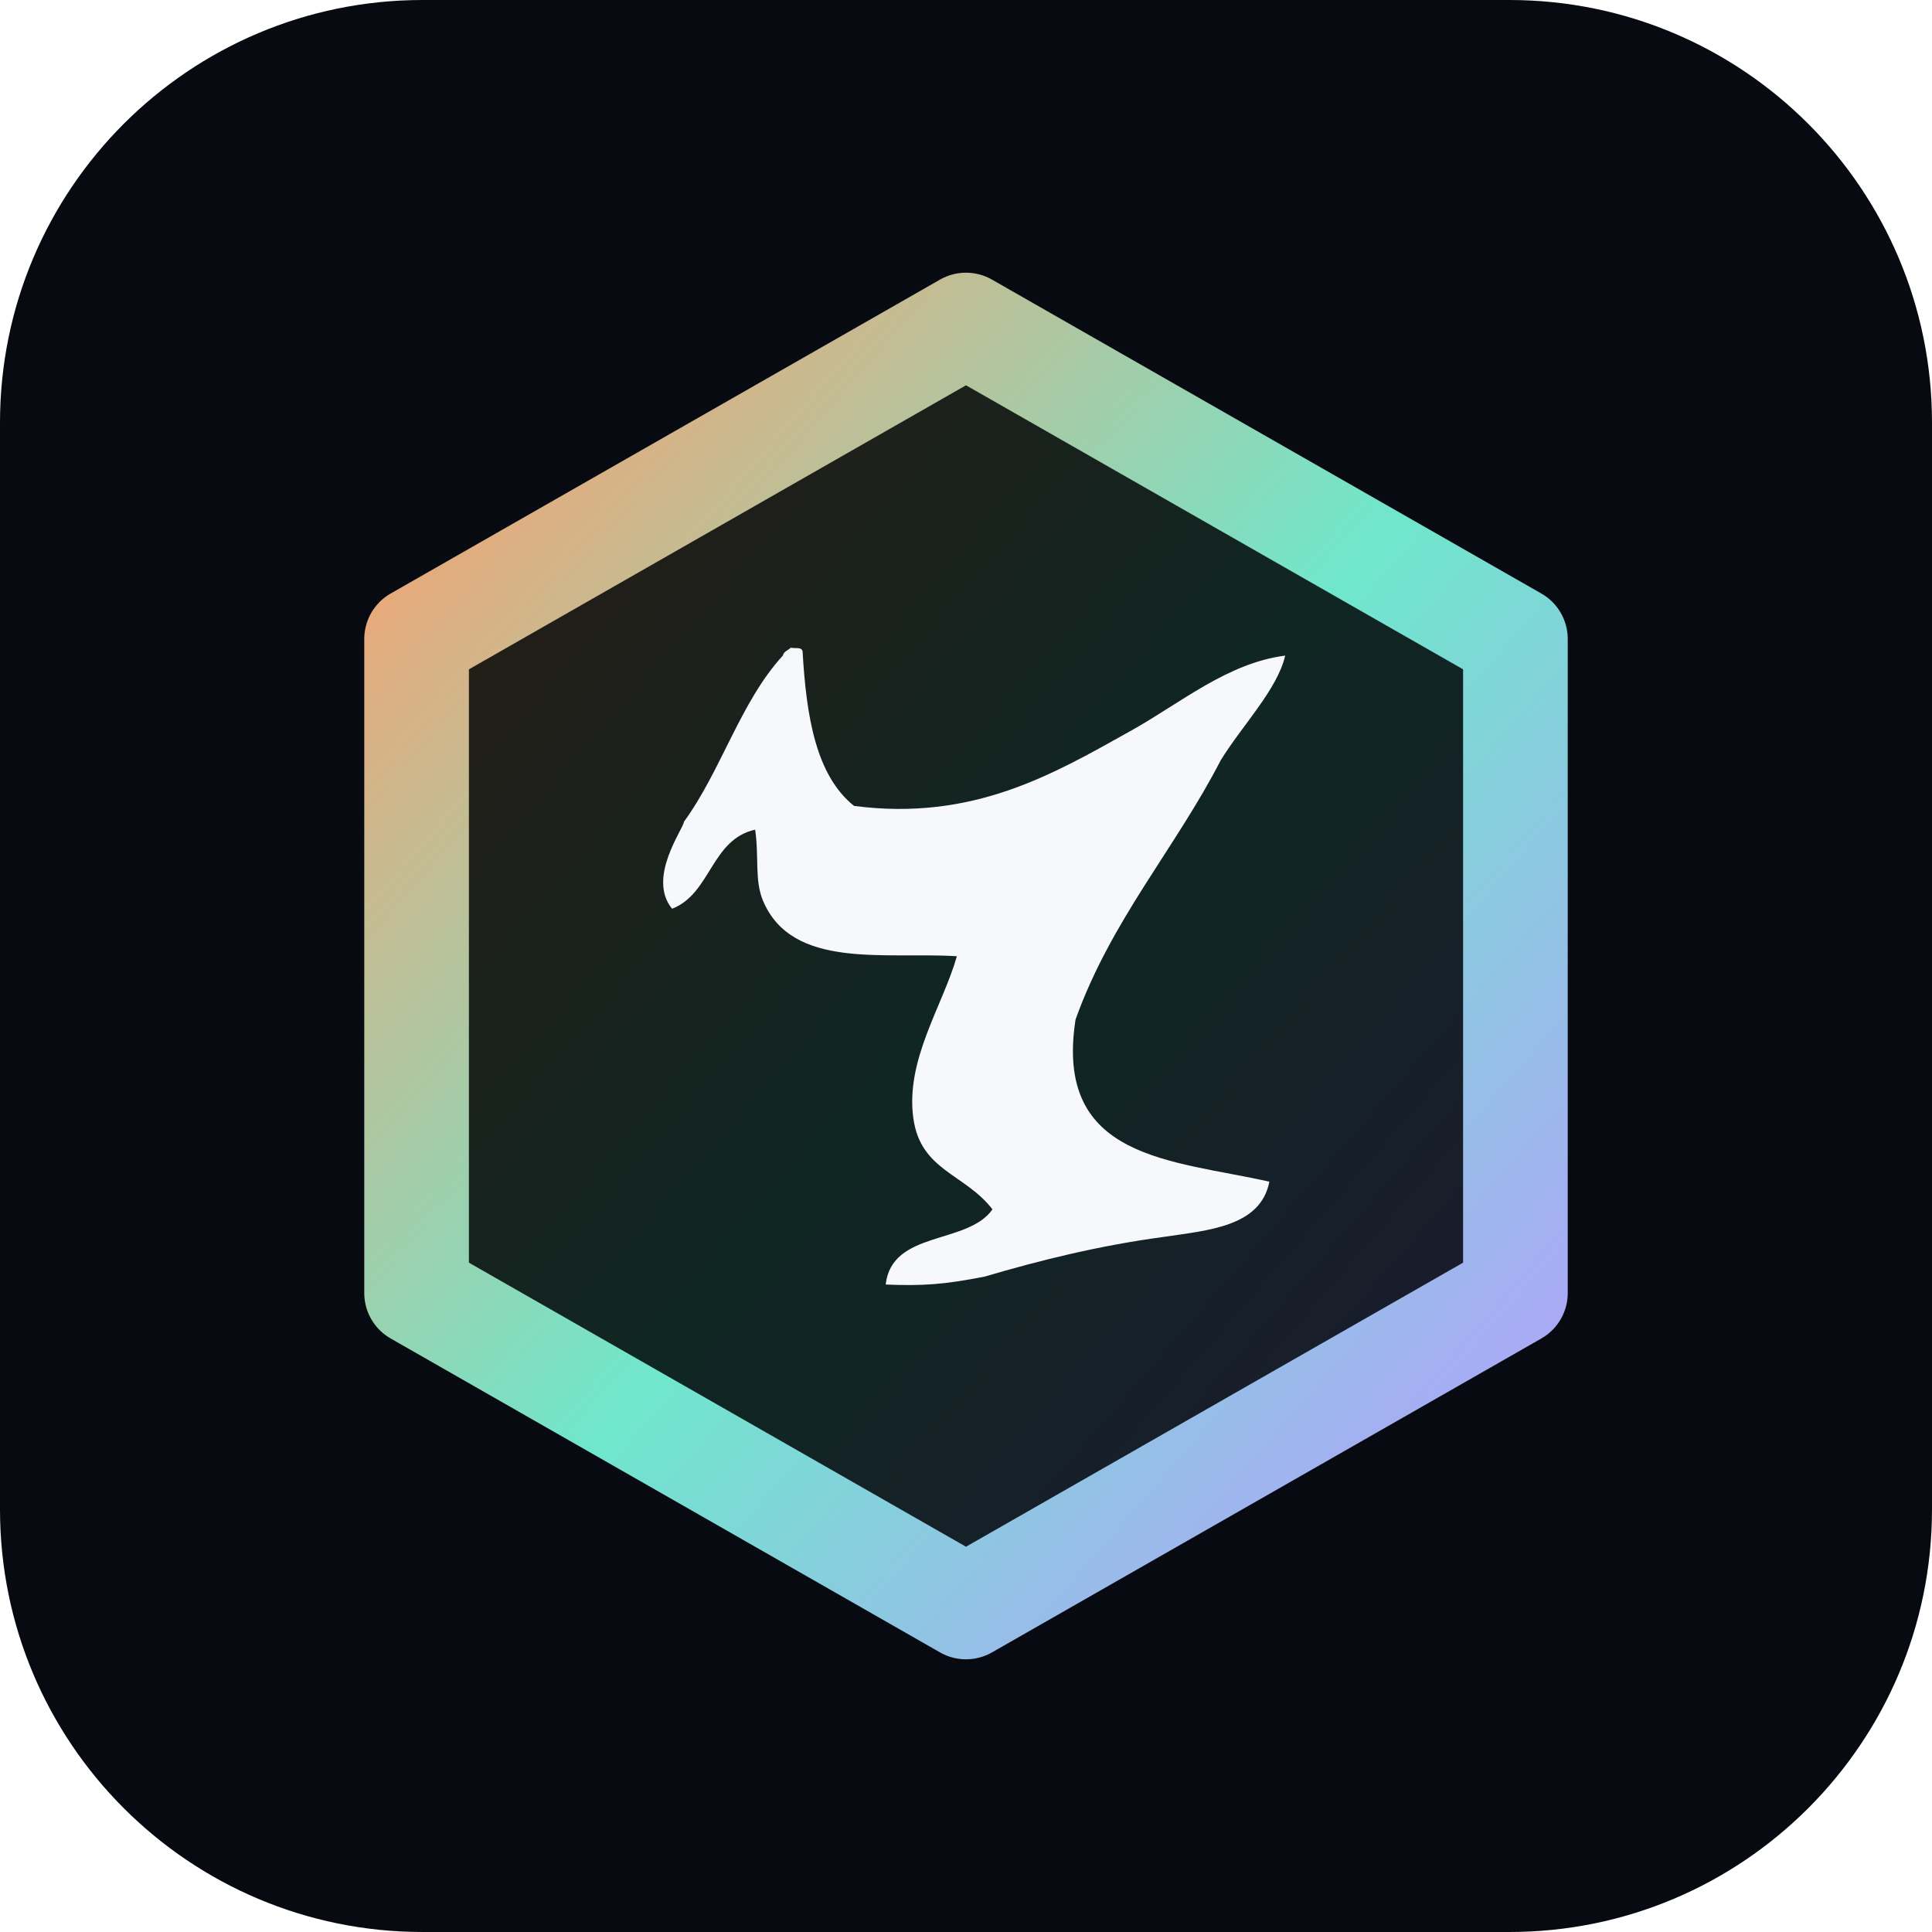
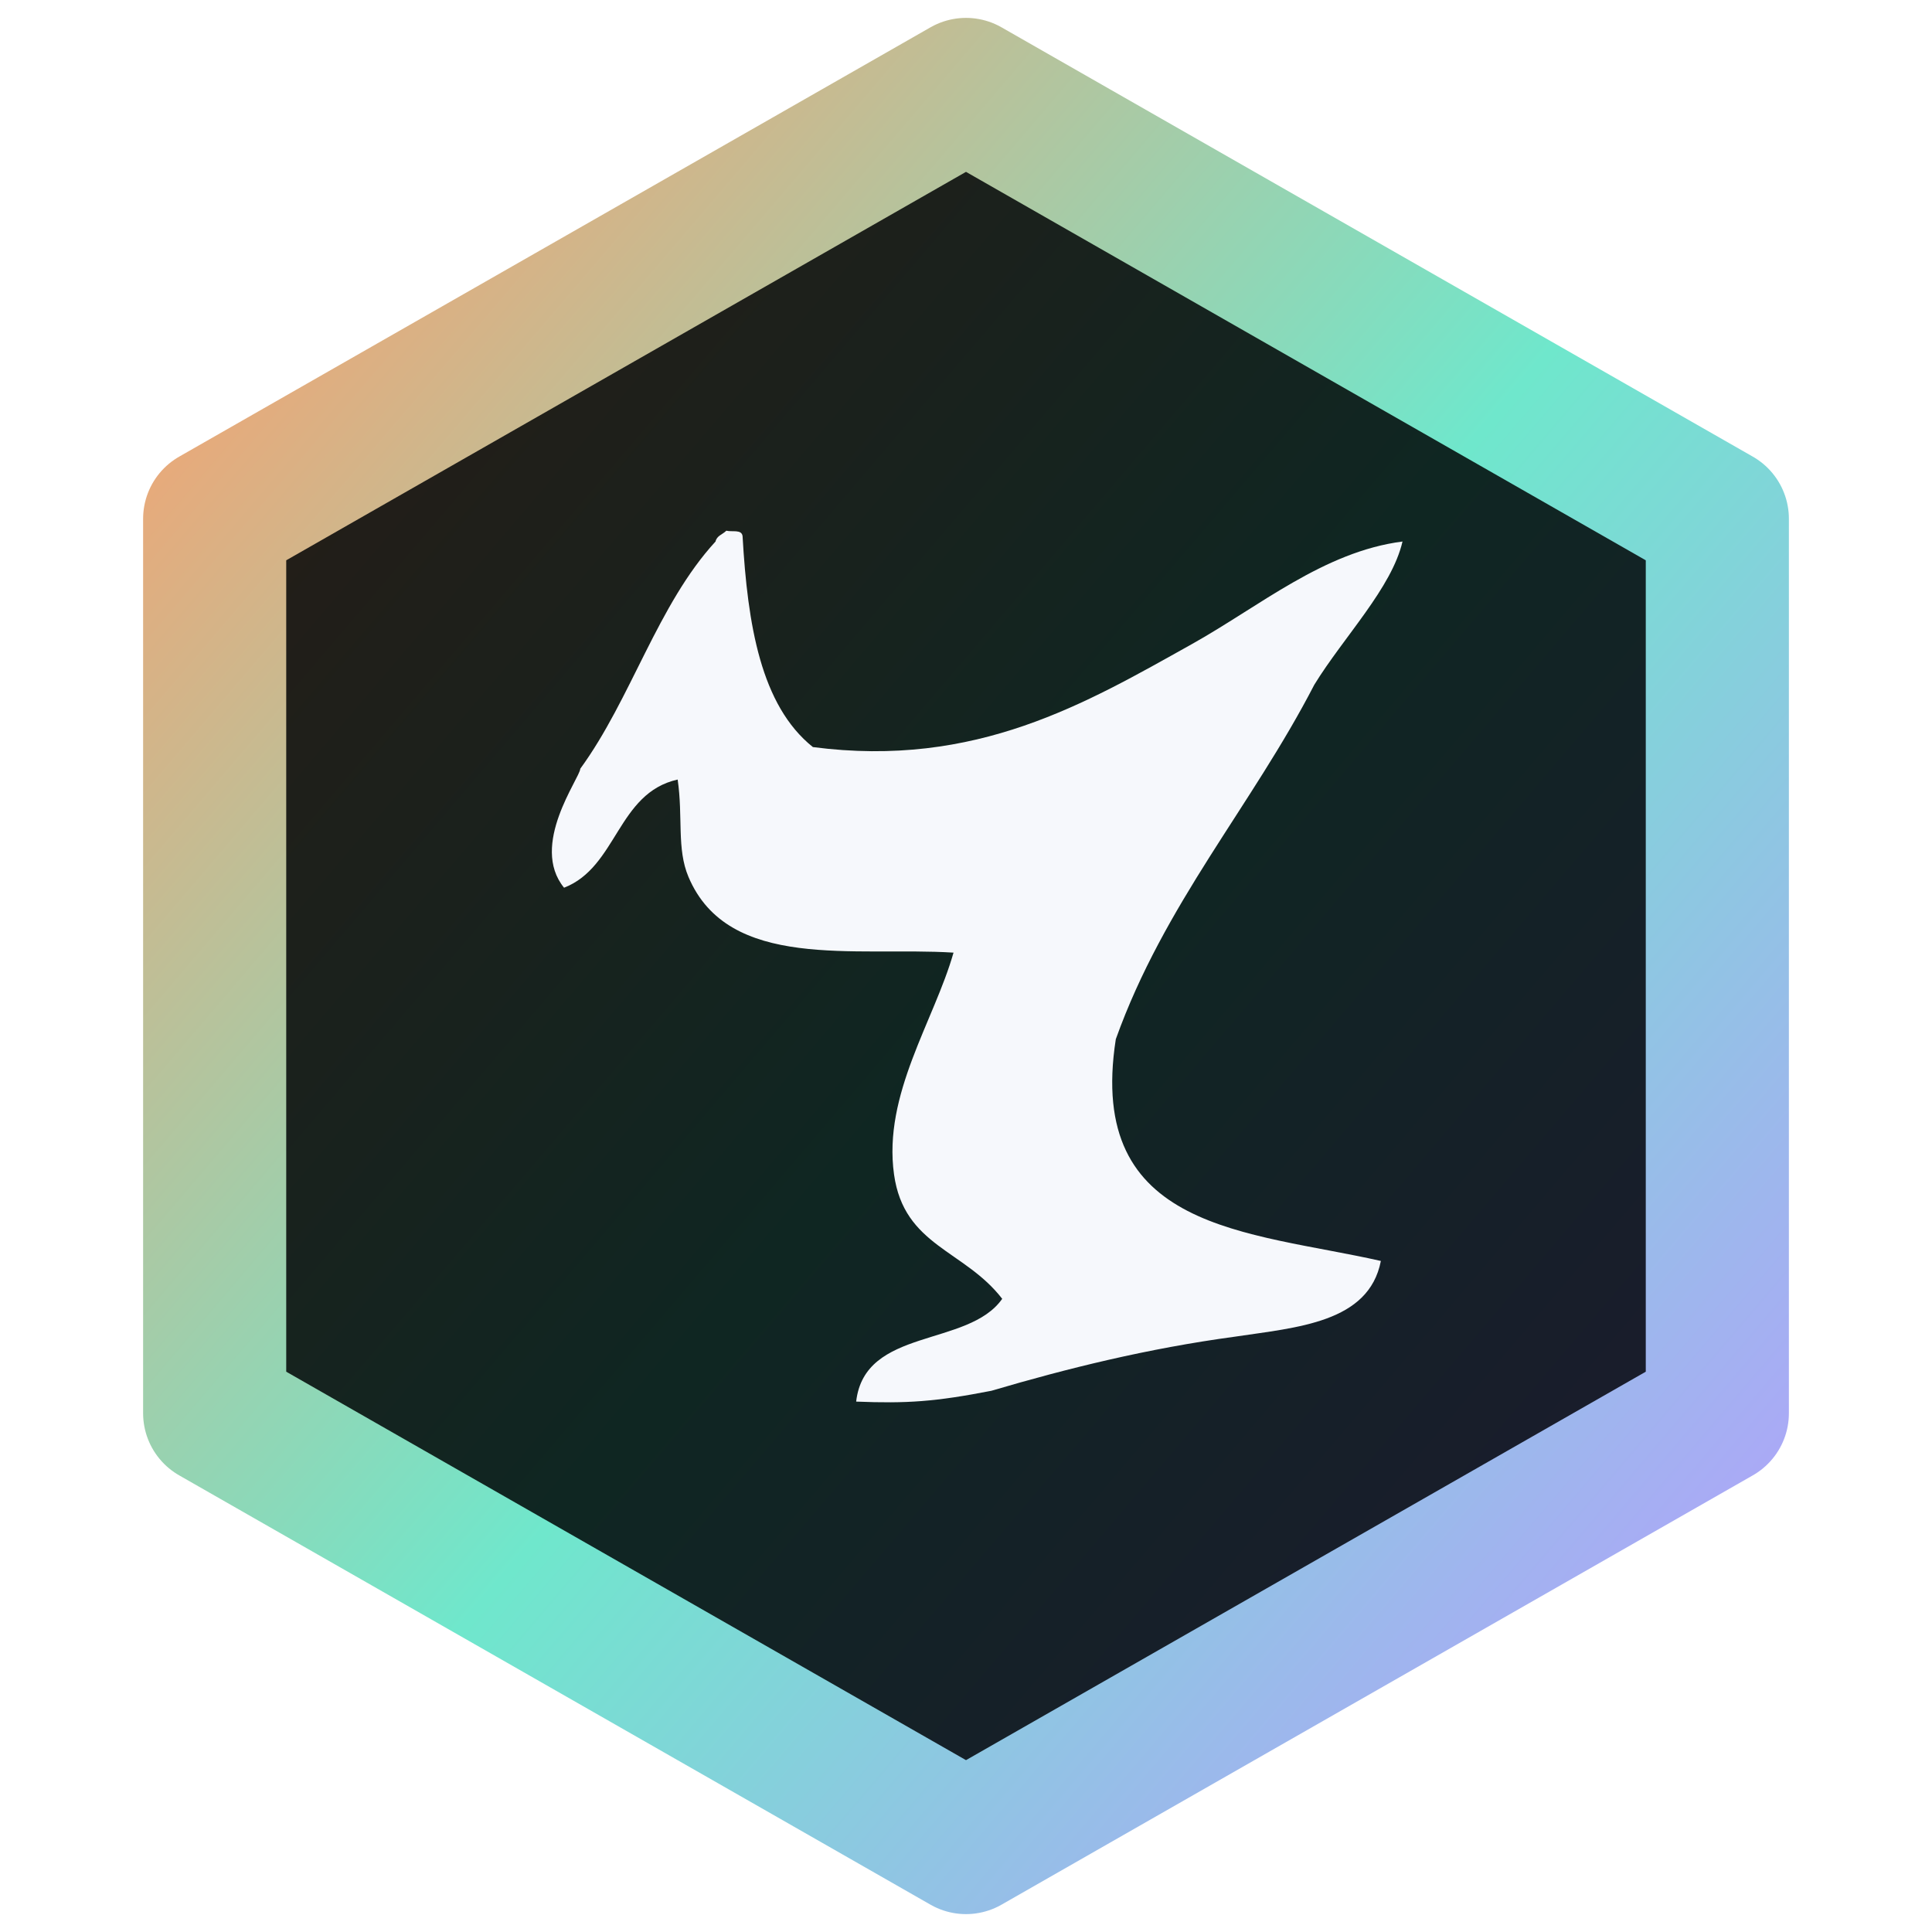
<svg xmlns="http://www.w3.org/2000/svg" viewBox="0 0 64 64">
  <defs>
    <linearGradient id="g" x1="0" y1="0" x2="1" y2="1">
      <stop offset="0" stop-color="#FF9E6B" />
      <stop offset="0.52" stop-color="#6FE7CC" />
      <stop offset="1" stop-color="#B79CFF" />
    </linearGradient>
    <linearGradient id="gf" x1="0" y1="0" x2="1" y2="1">
      <stop offset="0" stop-color="#2A1A14" />
      <stop offset="0.52" stop-color="#0F2622" />
      <stop offset="1" stop-color="#1E1830" />
    </linearGradient>
  </defs>
-   <rect width="64" height="64" rx="14" fill="#070A10" />
-   <svg x="6" y="6" width="52" height="52" viewBox="0 0 24 24">
+   <svg width="64" height="64" viewBox="1.2 1.2 21.6 21.6">
    <path d="M12 2.2 20.4 7v10L12 21.8 3.6 17V7Z" fill="url(#gf)" stroke="url(#g)" stroke-width="1.6" stroke-linejoin="round" />
    <svg x="6.75" y="6.75" width="10.5" height="10.5" viewBox="197.5 463.4 173.4 173.6">
      <path fill="#F6F8FC" fill-rule="evenodd" d="M242.899,470.737c0.938,16.394,3.372,31.291,12.999,38.996 c30.201,3.941,50.499-8.114,69.991-18.998c12.6-7.034,24.428-17.125,38.996-18.998c-1.98,8.572-10.843,17.596-16.302,26.471 c-11.576,22.42-27.735,40.479-36.692,65.519c-5.526,35.522,24.531,35.46,48.994,40.994c-2.223,11.442-15.552,12.28-26.996,13.999 c-16.146,2.185-30.941,5.854-44.995,9.998c-10.363,2.021-15.621,2.377-24.997,2c1.573-13.759,20.674-9.989,26.997-18.998 c-6.987-9.064-18.147-9.74-19.998-22.997c-2.064-14.788,7.391-28.337,10.999-40.994c-18.209-1.138-41.606,3.464-48.994-13.999 c-2.202-5.204-0.98-11.04-2-17.997c-11.168,2.496-11.154,16.176-20.997,19.997c-6.429-7.87,2.919-20.239,3-21.997 c9.419-12.911,14.302-30.359,24.997-41.995c0.247-1.086,1.235-1.258,2-1.999C241.01,470.011,242.729,469.448,242.899,470.737z" />
    </svg>
  </svg>
</svg>
